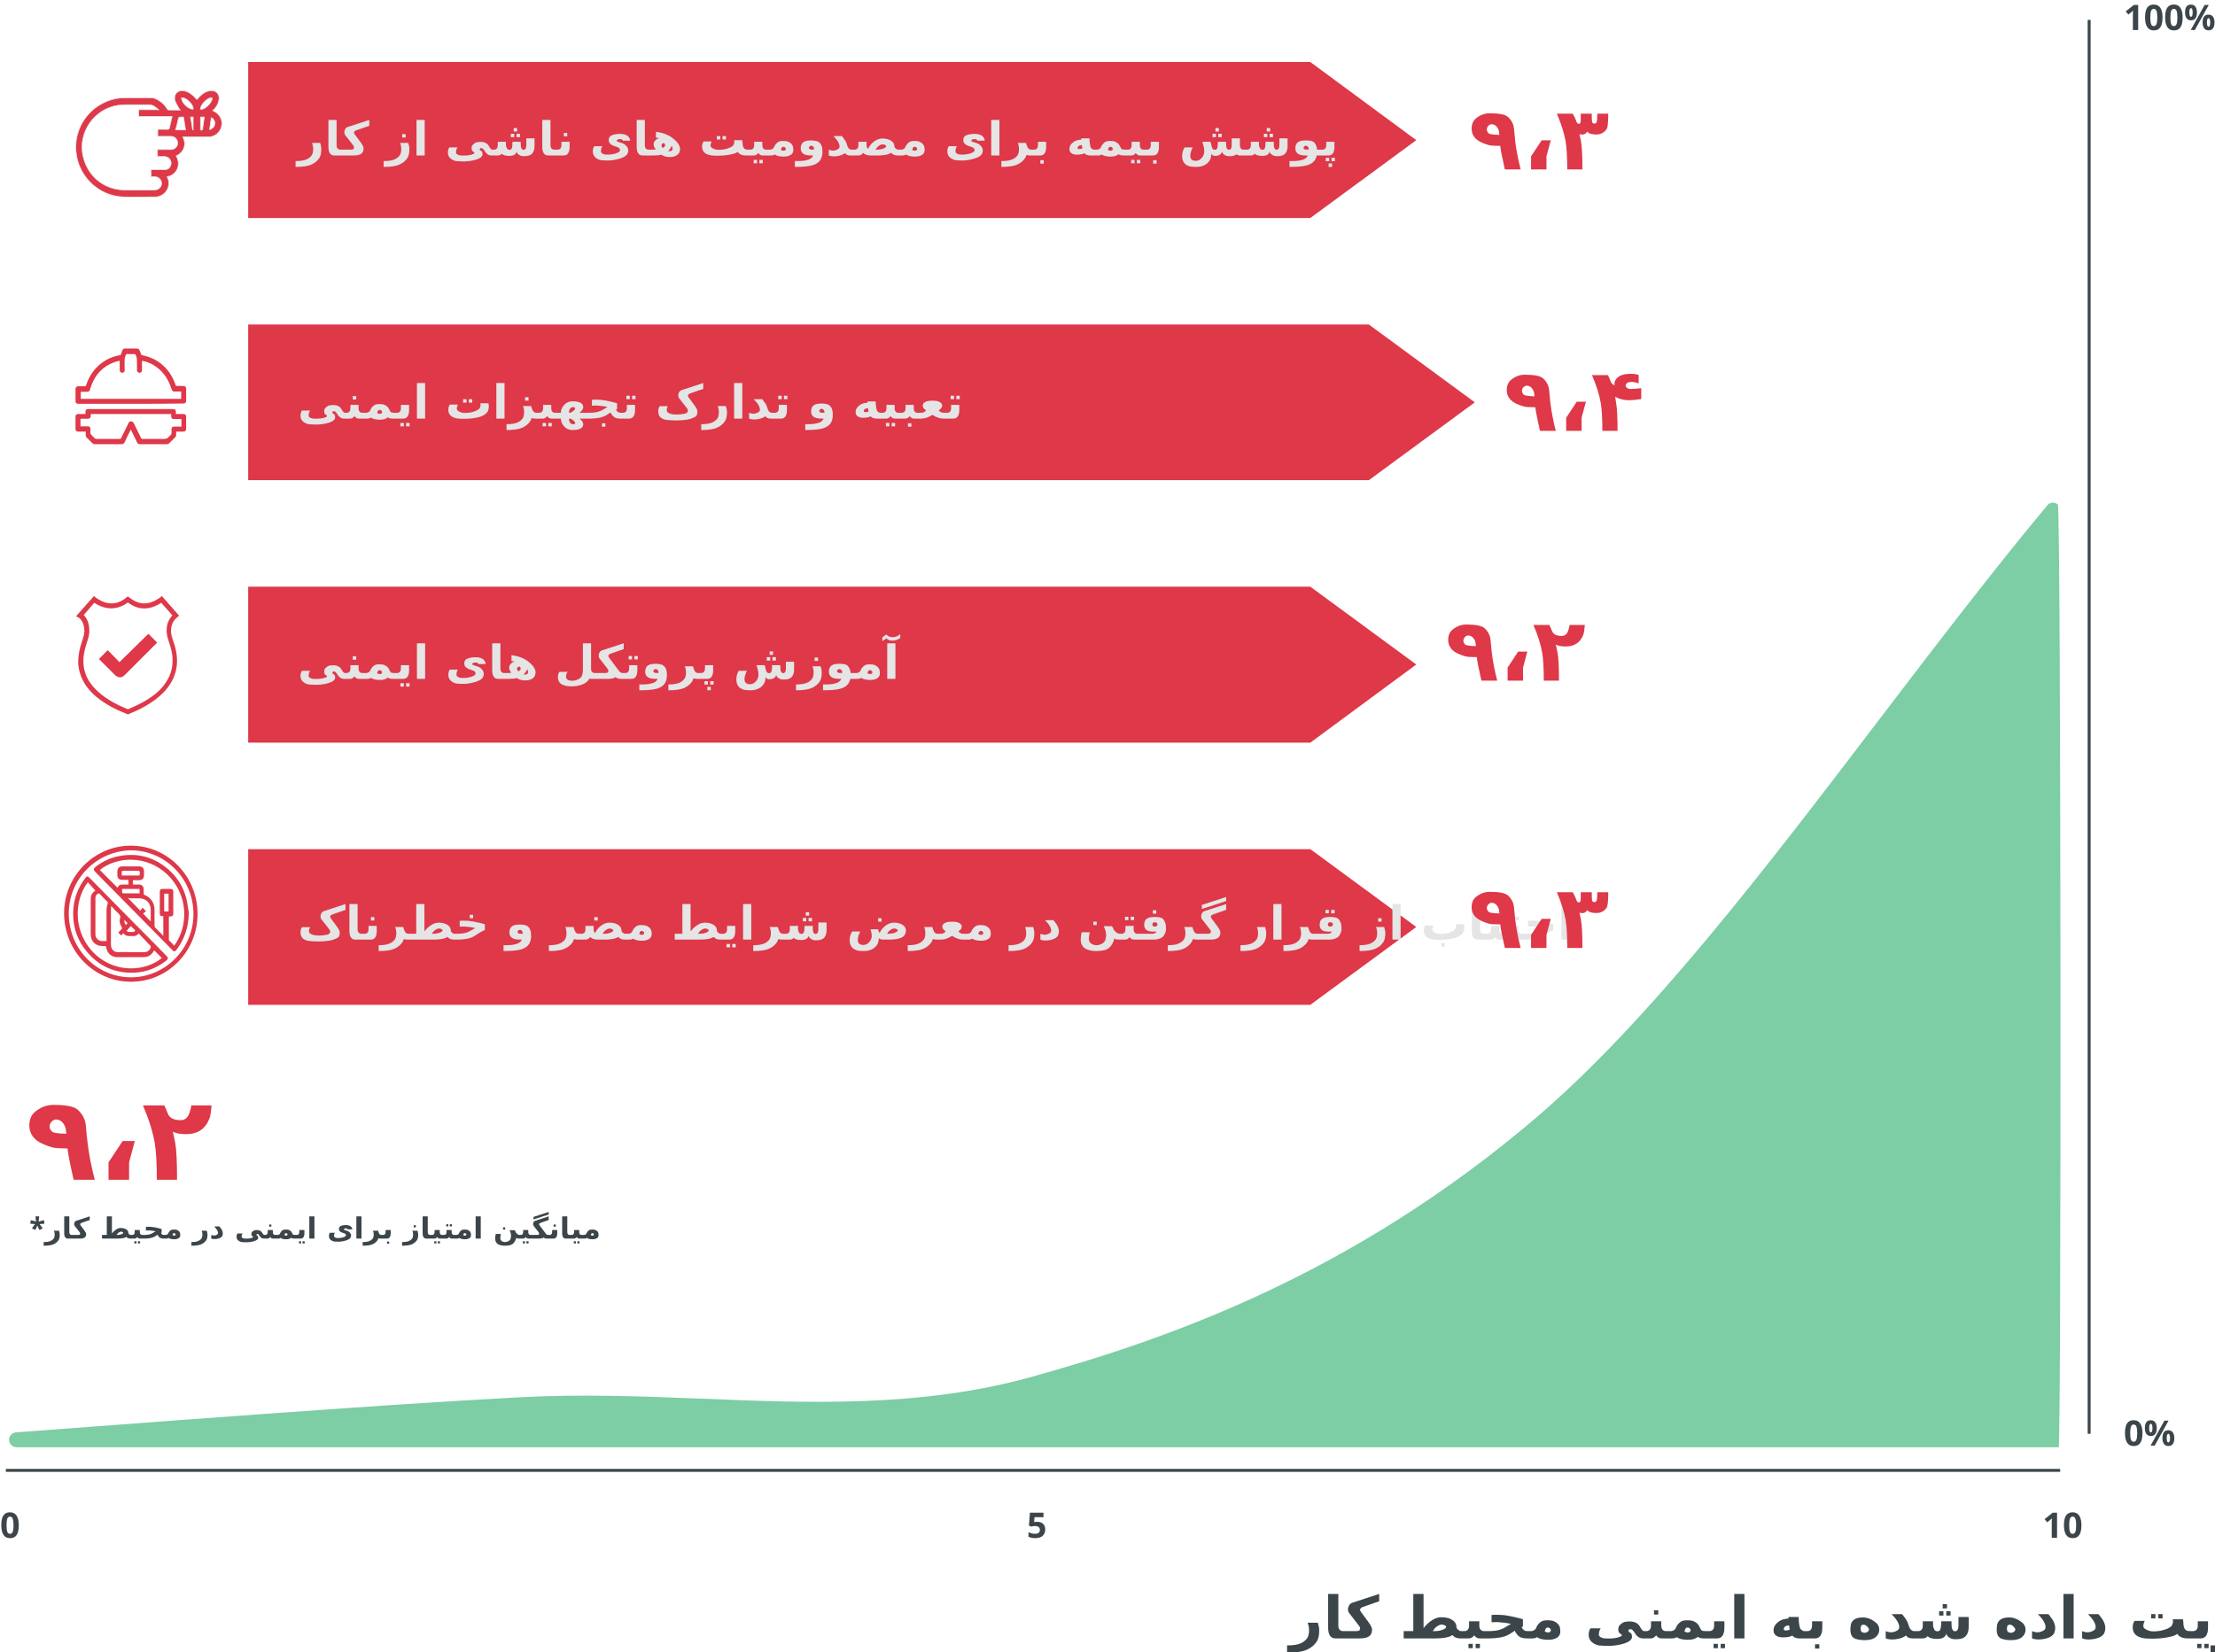
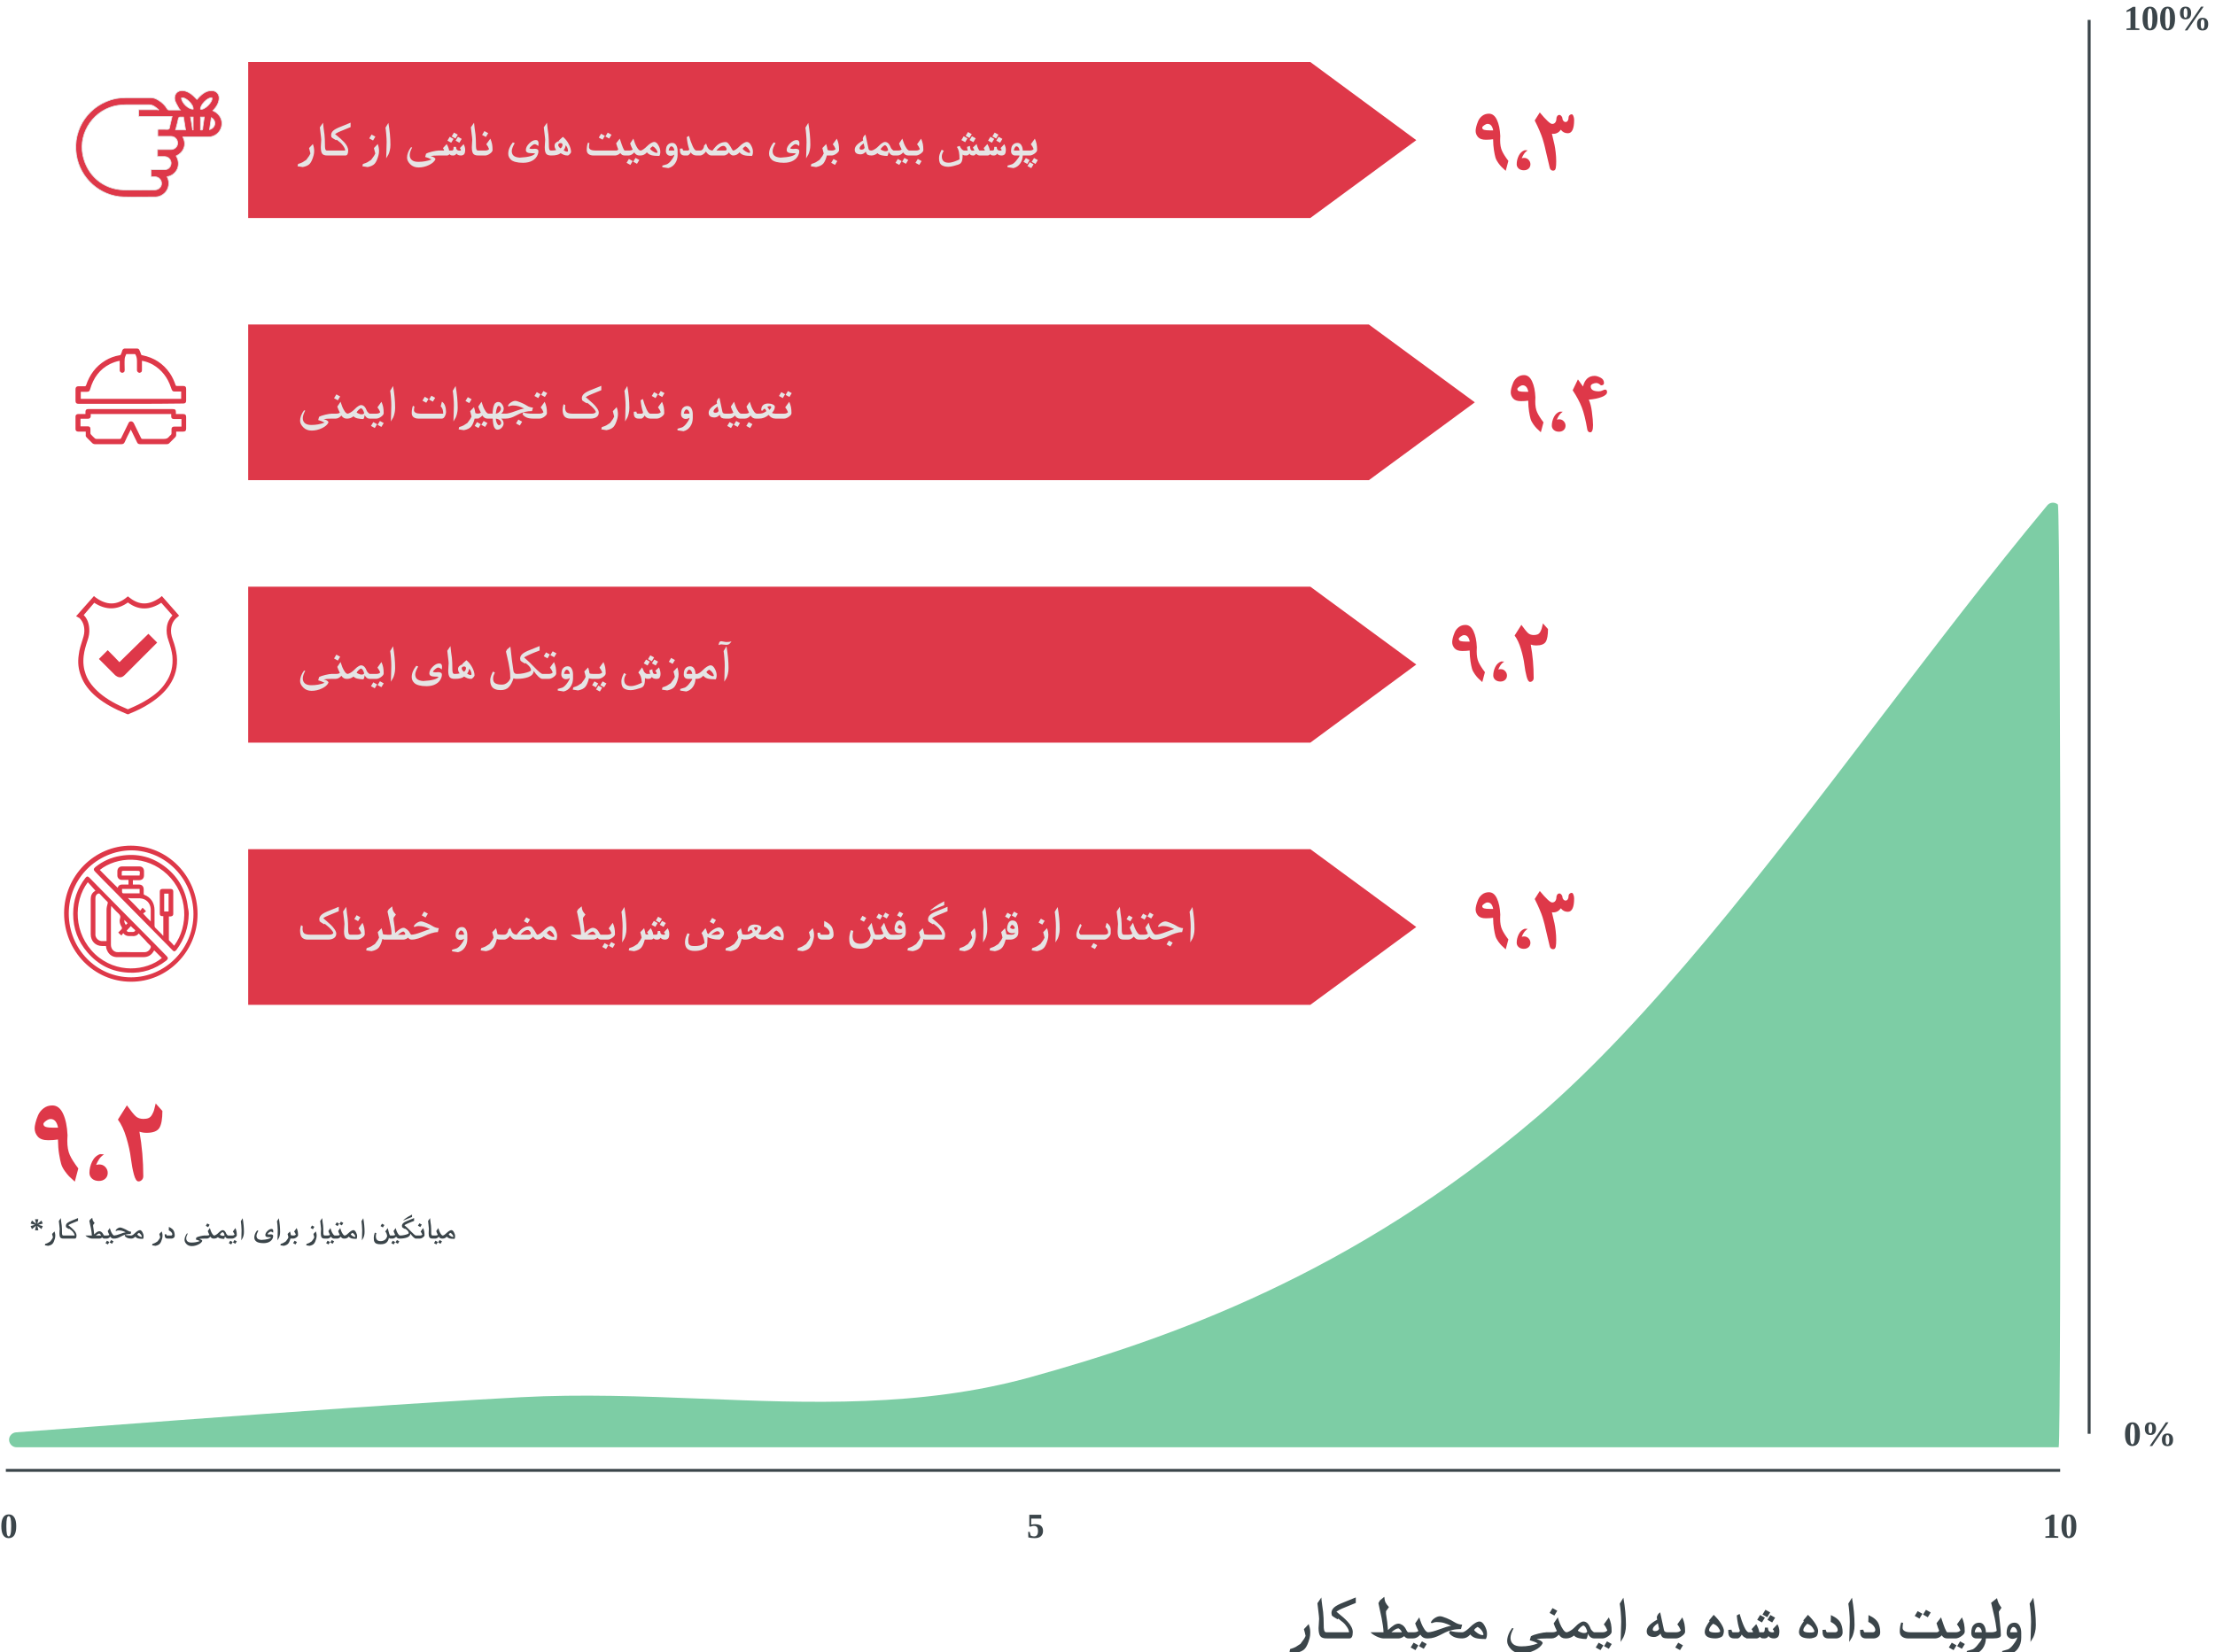
<svg xmlns="http://www.w3.org/2000/svg" version="1.1" id="SVG_T2G2" x="0px" y="0px" viewBox="0 0 756.8 564.5" data-viewBox="0 0 756.8 564.5" style="enable-background:new 0 0 756.8 564.5;" xml:space="preserve">
  <style type="text/css">
	#SVG_T2G2 .st0{fill:#DE3849;}
	#SVG_T2G2 .st1{fill:#3B454A;}
- 	#SVG_T2G2 .st2{font-family:'Raleway'; font-weight:600;}
+ 	#SVG_T2G2 .st2{ font-weight:600;}
	#SVG_T2G2 .st3{font-size:12px; }
	#SVG_T2G2 .st4{fill:none;stroke:#3B454A;}
- 	#SVG_T2G2 .st5{font-family:'Raleway'; font-weight:400;}
+ 	#SVG_T2G2 .st5{ font-weight:400;}
	#SVG_T2G2 .st6{fill:none;stroke:#E5E5E5;stroke-width:0.248;stroke-miterlimit:10;}
	#SVG_T2G2 .st7{fill:#E5E5E5;}
	#SVG_T2G2 .st8{font-size:16px;}
	#SVG_T2G2 .st10{font-size:40px;}
	#SVG_T2G2 .st11{font-size:10px; }
	#SVG_T2G2 .st12{font-size:20px;}
	#SVG_T2G2 .st13{font-size:30px;}
	#SVG_T2G2 .st14{fill:#7DCDA5;}
</style>
  <g class="anim2">
    <line class="st4" x1="2" y1="502.5" x2="703.9" y2="502.5" />
  </g>
  <g class="anim3">
    <line class="st4" x1="713.8" y1="490" x2="713.8" y2="6.8" />
  </g>
  <g class="anim8">
    <path class="st0" d="M26.9,211.1C26.9,211.1,26.9,211.1,26.9,211.1C26.9,211.1,26.9,211.1,26.9,211.1 M28.6,210.2   c1.2,1.2,1.8,2.8,1.9,4.7c0.1,1.3-0.1,2.6-0.6,4c-0.6,1.8-1.1,3.5-1.3,5.2c-0.3,2.4,0,4.5,0.7,6.4c0.9,2.4,2.5,4.4,4.8,6.4   c2.6,2.2,5.7,3.9,9.6,5.5c2.6-1.1,4.7-2.1,6.6-3.3c2.9-1.8,4.9-3.6,6.3-5.8c1.9-2.7,2.6-5.7,2.3-9.1c-0.2-1.6-0.6-3.2-1.3-5.2   c-0.6-1.6-0.8-3.2-0.6-4.7c0.2-1.6,0.9-2.9,1.9-4l-3.8-4.3c-4,2.6-7.8,2.6-11.4-0.1c-3.6,2.6-7.5,2.7-11.5,0.1L28.6,210.2z   M43.8,244.1c-0.2,0-0.3,0-0.5-0.1c-4.2-1.7-7.5-3.5-10.3-5.8c-2.5-2.1-4.3-4.4-5.3-7.1c-0.9-2.3-1.2-4.6-0.8-7.3   c0.2-1.9,0.8-3.6,1.4-5.5c0.4-1.2,0.6-2.3,0.5-3.3c-0.1-1.6-0.7-2.9-1.8-3.9c0,0,0,0-0.1,0l-0.9-0.5l6.1-6.9l0.6,0.5   c3.7,2.7,7.2,2.7,10.5,0l0.5-0.4l0.5,0.4c3.4,2.7,6.7,2.7,10.5,0l0.6-0.5l5.9,6.7l-0.7,0.6c-1.1,0.9-1.8,2.1-2,3.6   c-0.2,1.2,0,2.5,0.5,3.9c0.8,2.2,1.2,3.9,1.4,5.6c0.4,3.7-0.5,7.2-2.6,10.2c-1.6,2.3-3.8,4.3-6.8,6.2c-2,1.3-4.2,2.4-7,3.5   C44.1,244.1,44,244.1,43.8,244.1" />
    <path class="st0" d="M50.7,216.6c1,1,2,2,3,3c-1.7,1.7-3.4,3.4-5,5c-2,2-4,4-6.1,6.1c-0.8,0.8-1.6,1-2.6,0.5   c-0.2-0.1-0.4-0.3-0.6-0.4c-1.8-1.8-3.7-3.7-5.5-5.5c0,0-0.1-0.1-0.1-0.1c1-1,2-2,3-3c1.3,1.3,2.7,2.7,4,4.1" />
  </g>
  <g class="anim7">
    <path class="st0" d="M27.5,136.3h34.4v-2.5c-0.1,0-0.2,0-0.4,0c-0.6,0-1.3,0-1.9,0c-0.5,0-0.7-0.2-0.9-0.6c-0.1-0.3-0.2-0.5-0.3-0.8   c-1.1-3.3-3.1-6-6.2-7.8c-1.1-0.6-2.4-1.1-3.7-1.3c0,0.2,0,0.3,0,0.4c0,0.9,0,1.8,0,2.7c0,0.3,0,0.6-0.3,0.8   c-0.3,0.2-0.6,0.3-0.9,0.1c-0.3-0.2-0.5-0.4-0.5-0.8c0-1,0-2,0-3c0-0.8-0.1-1.6-0.5-2.3c0-0.1-0.2-0.2-0.3-0.2c-0.9,0-1.8,0-2.7,0   c-0.1,0-0.2,0-0.2,0.1c-0.2,0.5-0.5,1.1-0.5,1.6c-0.1,1.3,0,2.5,0,3.8c0,0.3-0.1,0.6-0.3,0.7c-0.3,0.2-0.6,0.3-0.9,0.1   c-0.4-0.2-0.5-0.5-0.5-0.8c0-0.9,0-1.9,0-2.8v-0.4c-1.2,0.2-2.2,0.6-3.3,1.1c-3.6,1.8-5.7,4.8-6.8,8.6c-0.2,0.7-0.4,0.9-1.2,0.9   c-0.7,0-1.3,0-2,0V136.3z M44.7,138c-6,0-11.9,0-17.9,0c-0.7,0-1-0.3-1-1c0-1.3,0-2.7,0-4c0-0.6,0.3-1,1-1c0.7,0,1.5,0,2.2,0   c0.2,0,0.3-0.1,0.4-0.3c1.2-3.6,3.3-6.5,6.6-8.5c1.5-0.9,3.1-1.5,4.9-1.8c0.2,0,0.3-0.1,0.4-0.3c0.2-0.5,0.4-0.9,0.5-1.4   c0.2-0.4,0.5-0.6,0.9-0.6c1.3,0,2.7,0,4,0c0.6,0,0.8,0.2,1,0.7c0.2,0.4,0.4,0.9,0.5,1.3c0.1,0.2,0.2,0.3,0.4,0.3   c4,0.8,7.1,2.8,9.4,6.1c0.9,1.3,1.5,2.7,2,4.1c0.1,0.3,0.2,0.3,0.5,0.3c0.7,0,1.4,0,2.1,0c0.7,0,1,0.3,1,1c0,1.3,0,2.6,0,4   c0,0.7-0.3,1-1,1C56.7,138,50.7,138,44.7,138" />
    <path class="st0" d="M61.9,143.2c-0.1,0-0.3,0-0.4,0c-0.7,0-1.4,0-2.1,0c-0.6,0-0.9-0.3-0.9-0.9c0-0.3,0-0.5,0-0.8H31   c0,0.1,0,0.2,0,0.3c0.1,1-0.3,1.4-1.4,1.3c-0.1,0-0.1,0-0.2,0h-1.9v2.6c0.8,0,1.7,0,2.5,0c0.6,0,0.9,0.3,0.9,0.9c0,0.5,0,1,0,1.5   c0,0.1,0.1,0.3,0.2,0.4c0.4,0.4,0.8,0.9,1.3,1.3c0.1,0.1,0.3,0.2,0.5,0.2c2.7,0,5.3,0,8,0c0.3,0,0.4-0.1,0.5-0.3   c0.8-1.7,1.7-3.4,2.5-5.1c0.2-0.4,0.4-0.6,0.9-0.6c0.4,0,0.7,0.3,0.9,0.6c0.8,1.7,1.7,3.4,2.5,5.1c0.1,0.2,0.2,0.3,0.5,0.3   c2.4,0,4.8,0,7.2,0c0.8,0,1.3-0.1,1.8-0.7c0.2-0.3,0.5-0.5,0.7-0.7c0.1-0.1,0.2-0.3,0.2-0.5c0-0.5,0-1,0-1.4c0-0.6,0.3-0.9,0.9-0.9   c0.3,0,0.6,0,0.9,0h1.6V143.2z M29.2,141.5c0-0.3,0-0.5,0-0.8c0-0.6,0.3-0.9,0.9-0.9c1.8,0,3.7,0,5.5,0c7.8,0,15.5,0,23.3,0   c1,0,1.2,0.2,1.2,1.2c0,0.1,0,0.3,0,0.5c0.2,0,0.3,0,0.4,0c0.7,0,1.4,0,2.1,0c0.7,0,1,0.3,1,1c0,1.3,0,2.7,0,4c0,0.7-0.3,1-1,1   c-0.8,0-1.6,0-2.4,0c0,0.4,0,0.8,0,1.1c0,0.3-0.1,0.6-0.4,0.9c-0.7,0.7-1.3,1.3-2,2c-0.2,0.2-0.5,0.3-0.8,0.3c-3,0-6.1,0-9.1,0   c-0.6,0-0.9-0.2-1.1-0.7c-0.7-1.4-1.4-2.8-2.1-4.3c-0.1,0.1-0.1,0.3-0.2,0.4c-0.7,1.3-1.3,2.6-1.9,3.9c-0.2,0.5-0.6,0.7-1.1,0.7   c-3,0-6,0-9,0c-0.4,0-0.6-0.1-0.9-0.3c-0.7-0.7-1.3-1.3-2-2c-0.2-0.2-0.4-0.5-0.3-0.8c0-0.4,0-0.7,0-1.2h-2c-0.2,0-0.4,0-0.6,0   c-0.5,0-0.9-0.3-0.9-0.8c0-1.5,0-2.9,0-4.4c0-0.5,0.4-0.8,0.9-0.8c0.7,0,1.4,0,2.1,0H29.2z" />
  </g>
  <g class="anim9">
    <path class="st0" d="M23.5,312.2c0,12.1,9.5,21.8,21.3,21.8c11.6,0,21.3-9.7,21.3-21.6c0-12-9.5-21.7-21.2-21.8   C33.1,290.7,23.5,300.3,23.5,312.2 M44.7,335.5c-12.6,0-22.8-10.5-22.8-23.4c0-12.7,10.3-23.1,22.8-23.1c12.5,0,22.8,10.3,22.8,23.4   C67.5,325.2,57.2,335.6,44.7,335.5" />
    <path class="st0" d="M57.6,305.4h-1.5v6.1h1.5V305.4z M41.7,303.8c0,0.3,0,0.6,0,0.9c0,0.5,0.2,0.6,0.6,0.6c1.7,0,3.4,0,5.1,0   c0.1,0,0.2,0,0.3,0v-1.5H41.7z M47.7,299.1c0.2-1.5,0.2-1.5-1.2-1.5h-0.2c-1.4,0-2.9,0-4.3,0c-0.1,0-0.3,0.1-0.4,0.2   c0,0.4,0,0.9,0,1.4H47.7z M43.7,306.9c1.4,1.4,2.8,2.8,4.2,4.3c0.3-0.3,0.6-0.7,0.8-1c0.4,0.4,0.7,0.7,1.2,1.2   c-0.4,0.3-0.7,0.6-1,0.8c0.9,1,1.8,1.9,2.6,2.7c0-1.4,0-2.8,0-4.2c-0.1-2.1-1.6-3.6-3.7-3.7c-1.1,0-2.1,0-3.2,0   C44.3,306.9,44,306.9,43.7,306.9 M56.1,313.1c-0.2,0-0.4,0-0.6,0c-0.7,0-0.9-0.3-0.9-0.9c0-2.5,0-5,0-7.5c0-0.6,0.3-0.9,0.9-0.9   c0.9,0,1.9,0,2.8,0c0.6,0,0.9,0.3,0.9,0.9c0,2.5,0,5,0,7.6c0,0.6-0.3,0.8-0.9,0.9c-0.2,0-0.4,0-0.6,0c0,0.1,0,0.2,0,0.2   c0,2.6,0,5.2,0,7.7c0,0.1,0,0.3,0.1,0.3c0.6,0.6,1.2,1.2,1.7,1.8c5-6.7,4.9-17.5-2.4-24.4c-7.1-6.7-17.2-6.1-23-1.5   c2,2.1,4.1,4.1,6.1,6.1c0.2-0.7,0.7-1.1,1.4-1.1c0.3,0,0.6,0,0.9,0c0.5,0,1,0,1.4,0v-1.6c-0.8,0-1.5,0-2.3,0c-0.9,0-1.5-0.7-1.5-1.5   c0-0.5,0-1,0-1.4c0-1,0.6-1.7,1.6-1.7c2,0,3.9,0,5.9,0c1,0,1.6,0.6,1.6,1.7c0,0.4,0,0.9,0,1.3c0,1.1-0.6,1.7-1.7,1.7   c-0.6,0-1.2,0-1.8,0c-0.1,0-0.2,0-0.3,0v1.5c0.7,0,1.4,0,2.1,0c1,0,1.6,0.6,1.6,1.7c0,0.5,0,0.9,0,1.4c0,0.2,0,0.3,0.2,0.4   c2.3,0.9,3.5,2.8,3.5,5.3c0,1.8,0,3.6,0,5.3c0,0.2,0.1,0.4,0.2,0.6c0.8,0.8,1.6,1.6,2.4,2.4c0.1,0.1,0.2,0.3,0.3,0.4   c0,0,0.1-0.1,0.1-0.1V313.1z M64.5,312.2c-0.1,4.8-1.5,8.8-4.2,12.4c-0.5,0.6-0.9,0.7-1.4,0.1c-6.8-6.9-13.6-13.8-20.4-20.7   c-2-2-4-4-6-6.1c-0.6-0.6-0.6-1,0.1-1.6c2.5-2,5.4-3.3,8.5-3.8c5.8-1,11.1,0.3,15.8,4.1c4.2,3.4,6.7,8,7.3,13.5   C64.4,310.9,64.5,311.7,64.5,312.2" />
    <path class="st0" d="M43.6,315.5c-0.4-0.4-0.7-0.7-1.1-1.1c-0.1,0.6,0.1,1.2,0.5,1.7C43.2,315.9,43.4,315.6,43.6,315.5 M44.7,316.5   c-0.5,0.5-0.8,0.9-1.2,1.3c-0.3,0.3-0.2,0.4,0.1,0.6c0.1,0.1,0.3,0.1,0.4,0.1c0.5,0,1,0,1.5,0c0.2,0,0.4-0.1,0.6-0.3   c0.1,0,0.1-0.3,0-0.4C45.6,317.4,45.2,317,44.7,316.5 M36.4,321.6v-0.5c0-3.4,0-6.8,0-10.2c0-0.7,0.2-1.5,0.4-2.2   c0-0.2,0.1-0.3-0.1-0.5c-0.9-0.9-1.8-1.8-2.6-2.7c-0.2-0.2-0.3-0.2-0.6-0.1c-0.7,0.3-0.9,0.9-0.9,1.6c0,4,0,8,0,12.1   c0,0.2,0,0.3,0,0.5c0.1,1,1,1.9,2,2C35.2,321.6,35.8,321.6,36.4,321.6 M40.4,318.7c0.3-0.3,0.7-0.7,1-1c0.3-0.3,0.4-0.6,0.1-1   c-0.5-0.8-0.8-1.8-0.5-2.7c0.3-0.9,0-1.3-0.6-1.9c-0.8-0.7-1.6-1.6-2.4-2.5c0,0.5-0.1,0.9-0.1,1.2c0,4,0,8,0,12.1   c0,1.4,1,2.6,2.5,2.5c1.5-0.1,3,0,4.5,0c1.5,0,3,0,4.5,0c1,0,1.8-0.7,2.1-1.6c0.1-0.2,0-0.4-0.1-0.6c-0.7-0.6-1.3-1.3-1.9-2   c-0.7-0.7-1.4-1.4-2.1-2.2c-0.6,0.8-1.4,1-2.3,0.9c-0.3,0-0.6,0-0.9,0c-0.8,0-1.5-0.2-2.1-1c-0.2,0.3-0.4,0.5-0.6,0.8   C41.1,319.4,40.8,319.1,40.4,318.7 M30,301.5c-5,6.7-4.9,17.6,2.5,24.6c7.3,6.8,17.5,5.7,22.8,1.3c-0.9-0.9-1.7-1.7-2.6-2.6   c0,0-0.1,0.1-0.1,0.1c-0.8,1.5-2,2.2-3.6,2.2c-1.3,0-2.5,0-3.8,0c-1.8,0-3.6,0-5.4,0c-1.6-0.1-2.7-1-3.3-2.5   c-0.2-0.4-0.2-0.8-0.3-1.3c-0.4,0-0.9,0-1.3,0c-2.3,0-3.9-1.7-3.9-4c0-4,0-8.1,0-12.1c0-1.1,0.4-2,1.3-2.6c0.1-0.1,0.2-0.1,0.3-0.2   C31.7,303.3,30.8,302.4,30,301.5 M25,312.3c0-4.6,1.4-8.7,4.2-12.3c0.5-0.6,0.8-0.6,1.4,0c7.3,7.4,14.5,14.8,21.8,22.1   c1.5,1.5,3,3.1,4.5,4.6c0.6,0.6,0.6,1-0.1,1.6c-3.9,3-8.2,4.4-13,4.1c-5.6-0.3-10.2-2.6-13.9-6.9C26.6,321.7,25,317.3,25,312.3" />
  </g>
  <g class="anim6">
    <path class="st0" d="M65.8,44.4c0.1,0,0.1,0,0.2,0V40h-0.9C65.4,41.5,65.6,43,65.8,44.4 M71.6,44.3c1-0.3,1.7-1,1.8-2   c0.1-0.8-0.4-1.7-1.2-2.1C72,41.6,71.8,43,71.6,44.3 M68.5,40v4.4c0.7,0.1,0.7,0.1,0.8-0.6c0-0.1,0-0.2,0-0.3   c0.2-1.2,0.3-2.3,0.5-3.5H68.5z M68.5,37.3c1.3,0.5,4.4-2.6,3.9-3.9C71,33.2,68.4,35.8,68.5,37.3 M66,37.3c0.2-1.7-2.9-4.4-4-3.8   C62.1,35.2,64.4,37.4,66,37.3 M60,44.4h3.4c-0.2-1.5-0.5-3-0.7-4.4c-0.5,0-0.9,0-1.3,0c-0.1,0-0.3,0.2-0.4,0.3   C60.7,41.6,60.4,43,60,44.4 M54.1,37.6l0.1-0.1c-0.9-0.8-1.9-1.7-3.3-1.7c-2.6,0-5.1,0-7.7,0c-1,0-1.9,0.1-2.9,0.2   c-8,1.2-13.6,9.1-12,17c1.4,6.9,6.9,11.7,13.9,11.9c3.5,0.1,7.1,0,10.6,0c1.4,0,2.4-1,2.4-2.2c0-1.3-1-2.3-2.4-2.3   c-0.4,0-0.8,0-1.2,0v-2.4h0.6c1.3,0,2.6,0,3.9,0c1,0,1.8-0.4,2.2-1.4c0.6-1.5-0.5-3.1-2.1-3.1c-0.8,0-1.6,0-2.4,0v-2.4   c1.5,0,3,0,4.6,0c1.3,0,2.3-1,2.3-2.2c0-1.3-1-2.3-2.3-2.3c-1.1,0-2.2,0-3.2,0h-1.3v-2.3c0.1,0,0.1,0,0.2-0.1c0.7,0,1.4,0,2.2,0   c0.5,0,1.1,0.1,1.4-0.1c0.3-0.2,0.3-0.9,0.4-1.3c0,0,0,0,0,0c0.2-1,0.5-2,0.7-3H47.4v-2.3H54.1z M61.6,37.6   c-0.3-0.3-0.5-0.5-0.6-0.8c-0.4-0.8-0.9-1.5-1.2-2.4c-0.6-2.3,1.1-3.9,3.4-3.3c1.5,0.4,2.7,1.4,3.7,2.5c0.1,0.1,0.2,0.3,0.4,0.4   c0.3-0.3,0.5-0.6,0.8-0.9c1.1-1.1,2.3-2,3.9-2.1c1.9-0.2,3.2,1.3,2.8,3.2c-0.2,1.2-0.8,2.2-1.6,3.1c-0.1,0.2-0.3,0.3-0.5,0.5   c0.1,0.1,0.2,0.1,0.4,0.2c2,1,3.1,3.1,2.6,5.2c-0.5,2.1-2.3,3.6-4.5,3.6c-2.7,0-5.3,0-8,0h-0.7c0.6,1.3,0.8,2.6,0.3,3.8   c-0.5,1.3-1.4,2.1-2.6,2.7c0.8,1.4,1,2.9,0.4,4.4c-0.7,1.5-1.9,2.4-3.5,2.7c0.5,1,0.7,2,0.5,3c-0.3,2.1-2.2,3.8-4.3,3.9   c-3.7,0-7.4,0.1-11.1,0c-8-0.2-14.9-6.4-16.1-14.4c-1.4-9,4.5-17.3,13.4-19.2c1.1-0.2,2.3-0.3,3.5-0.3c2.9,0,5.7,0,8.6,0   c1,0,1.8,0.4,2.6,0.9c1.2,0.7,2.2,1.7,2.9,2.9c0.2,0.3,0.4,0.4,0.7,0.4C58.9,37.6,60.2,37.6,61.6,37.6" />
    <path class="st6" d="M65.8,44.4c0.1,0,0.1,0,0.2,0V40h-0.9C65.4,41.5,65.6,43,65.8,44.4z M71.6,44.3c1-0.3,1.7-1,1.8-2   c0.1-0.8-0.4-1.7-1.2-2.1C72,41.6,71.8,43,71.6,44.3z M68.5,40v4.4c0.7,0.1,0.7,0.1,0.8-0.6c0-0.1,0-0.2,0-0.3   c0.2-1.2,0.3-2.3,0.5-3.5H68.5z M68.5,37.3c1.3,0.5,4.4-2.6,3.9-3.9C71,33.2,68.4,35.8,68.5,37.3z M66,37.3c0.2-1.7-2.9-4.4-4-3.8   C62.1,35.2,64.4,37.4,66,37.3z M60,44.4h3.4c-0.2-1.5-0.5-3-0.7-4.4c-0.5,0-0.9,0-1.3,0c-0.1,0-0.3,0.2-0.4,0.3   C60.7,41.6,60.4,43,60,44.4z M54.1,37.6l0.1-0.1c-0.9-0.8-1.9-1.7-3.3-1.7c-2.6,0-5.1,0-7.7,0c-1,0-1.9,0.1-2.9,0.2   c-8,1.2-13.6,9.1-12,17c1.4,6.9,6.9,11.7,13.9,11.9c3.5,0.1,7.1,0,10.6,0c1.4,0,2.4-1,2.4-2.2c0-1.3-1-2.3-2.4-2.3   c-0.4,0-0.8,0-1.2,0v-2.4h0.6c1.3,0,2.6,0,3.9,0c1,0,1.8-0.4,2.2-1.4c0.6-1.5-0.5-3.1-2.1-3.1c-0.8,0-1.6,0-2.4,0v-2.4   c1.5,0,3,0,4.6,0c1.3,0,2.3-1,2.3-2.2c0-1.3-1-2.3-2.3-2.3c-1.1,0-2.2,0-3.2,0h-1.3v-2.3c0.1,0,0.1,0,0.2-0.1c0.7,0,1.4,0,2.2,0   c0.5,0,1.1,0.1,1.4-0.1c0.3-0.2,0.3-0.9,0.4-1.3c0,0,0,0,0,0c0.2-1,0.5-2,0.7-3H47.4v-2.3H54.1z M61.6,37.6   c-0.3-0.3-0.5-0.5-0.6-0.8c-0.4-0.8-0.9-1.5-1.2-2.4c-0.6-2.3,1.1-3.9,3.4-3.3c1.5,0.4,2.7,1.4,3.7,2.5c0.1,0.1,0.2,0.3,0.4,0.4   c0.3-0.3,0.5-0.6,0.8-0.9c1.1-1.1,2.3-2,3.9-2.1c1.9-0.2,3.2,1.3,2.8,3.2c-0.2,1.2-0.8,2.2-1.6,3.1c-0.1,0.2-0.3,0.3-0.5,0.5   c0.1,0.1,0.2,0.1,0.4,0.2c2,1,3.1,3.1,2.6,5.2c-0.5,2.1-2.3,3.6-4.5,3.6c-2.7,0-5.3,0-8,0h-0.7c0.6,1.3,0.8,2.6,0.3,3.8   c-0.5,1.3-1.4,2.1-2.6,2.7c0.8,1.4,1,2.9,0.4,4.4c-0.7,1.5-1.9,2.4-3.5,2.7c0.5,1,0.7,2,0.5,3c-0.3,2.1-2.2,3.8-4.3,3.9   c-3.7,0-7.4,0.1-11.1,0c-8-0.2-14.9-6.4-16.1-14.4c-1.4-9,4.5-17.3,13.4-19.2c1.1-0.2,2.3-0.3,3.5-0.3c2.9,0,5.7,0,8.6,0   c1,0,1.8,0.4,2.6,0.9c1.2,0.7,2.2,1.7,2.9,2.9c0.2,0.3,0.4,0.4,0.7,0.4C58.9,37.6,60.2,37.6,61.6,37.6z" />
  </g>
  <polygon class="st0 anim6-1" points="84.8,21.2 84.8,74.5 447.7,74.5 483.9,47.9 447.7,21.2 " />
  <polygon class="st0 anim7-1" points="84.8,110.9 84.8,164.1 467.7,164.1 503.9,137.5 467.7,110.9" />
  <polygon class="st0 anim8-1" points="84.8,200.5 84.8,253.8 447.7,253.8 483.9,227.1 447.7,200.5" />
  <polygon class="st0 anim9-1" points="84.8,290.2 84.8,343.4 447.7,343.4 483.9,316.8 447.7,290.2" />
  <g class="anim5">
    <path class="st14" d="M703.4,494.5c0.9-1.1,0.8-321.2-0.3-322.1c-1.1-0.9-2.7-0.8-3.6,0.3c-19.4,23.3-39.1,49.2-58.2,74.2   c-38,49.9-77.4,101.5-115.9,134.6c-63,53.9-125.8,76-173.5,89.2c-37.3,10.3-75.4,8.8-112.2,7.3c-20.2-0.8-41.1-1.6-61.7-0.5   c-38.8,2.1-78.2,5-116.4,7.8c-19,1.4-36.8,2.8-56.1,4.2c-1.4,0.1-2.5,1.3-2.4,2.7c0.1,1.3,1.2,2.4,2.5,2.4c0.1,0,0.1,0,0.2,0H703.4z   " />
  </g>
  <g class="anim6-2">
    <text transform="matrix(1 0 0 1 101.6582 53.1377)">
      <tspan x="0" y="0" class="st7 st2 st8">پوشش بیمه برای مصدومیت های ناشی از کار</tspan>
    </text>
    <text transform="matrix(1 0 0 1 501.8662 57.8979)">
      <tspan x="0" y="0" class="st0 st2 st13">۹،۳</tspan>
    </text>
  </g>
  <g class="anim7-2">
    <text transform="matrix(1 0 0 1 101.6582 143.0576)">
      <tspan x="0" y="0" class="st7 st2 st8">تعبیه و تدارک تجهیزات ایمنی</tspan>
    </text>
    <text transform="matrix(1 0 0 1 513.8662 147.2378)">
      <tspan x="0" y="0" class="st0 st2 st13">۹،۴</tspan>
    </text>
  </g>
  <g class="anim8-2">
    <text transform="matrix(1 0 0 1 101.6582 232.002)">
      <tspan x="0" y="0" class="st7 st2 st8 st9">آموزش پروتکل های ایمنی</tspan>
    </text>
    <text transform="matrix(1 0 0 1 493.8564 232.6177)">
      <tspan x="0" y="0" class="st0 st2 st13">۹،۲</tspan>
    </text>
  </g>
  <g class="anim9-2">
    <text transform="matrix(1 0 0 1 101.6582 321.1133)">
      <tspan x="0" y="0" class="st7 st2 st8 st9">اجتناب از قرار گرفتن در معرض شرایط مضر و خطرناک  </tspan>
    </text>
    <text transform="matrix(1 0 0 1 501.8662 323.9678)">
      <tspan x="0" y="0" class="st0 st2 st13">۹،۳</tspan>
    </text>
  </g>
  <g class="anim10">
    <text transform="matrix(1 0 0 1 8.7598 403.1875)">
      <tspan x="0" y="0" class="st0 st2 st10">۹،۲</tspan>
    </text>
    <text transform="matrix(1 0 0 1 10.0352 423.2871)">
      <tspan x="0" y="0" class="st1 st2 st11">*</tspan>
      <tspan x="5.3" y="0" class="st1 st2 st11">میانگین امتیاز برای ایمنی در محیط کار</tspan>
    </text>
  </g>
  <g class="anim4">
    <text transform="matrix(1 0 0 1 725.5996 10.2598)" class="st1 st2 st3">100%</text>
    <text transform="matrix(1 0 0 1 725.5996 494.0635)" class="st1 st2 st3">0%</text>
    <text transform="matrix(1 0 0 1 0 525.5352)" class="st1 st2 st3">0</text>
    <text transform="matrix(1 0 0 1 350.8076 525.5352)" class="st1 st2 st3">5</text>
    <text transform="matrix(1 0 0 1 697.8838 525.5352)" class="st1 st2 st3">10</text>
  </g>
  <g class="anim1">
    <text transform="matrix(1 0 0 1 440.5801 559.9307)">
      <tspan x="0" y="0" class="st1 st2 st12">اولویت داده شده به ایمنی محیط کار</tspan>
    </text>
  </g>
</svg>
